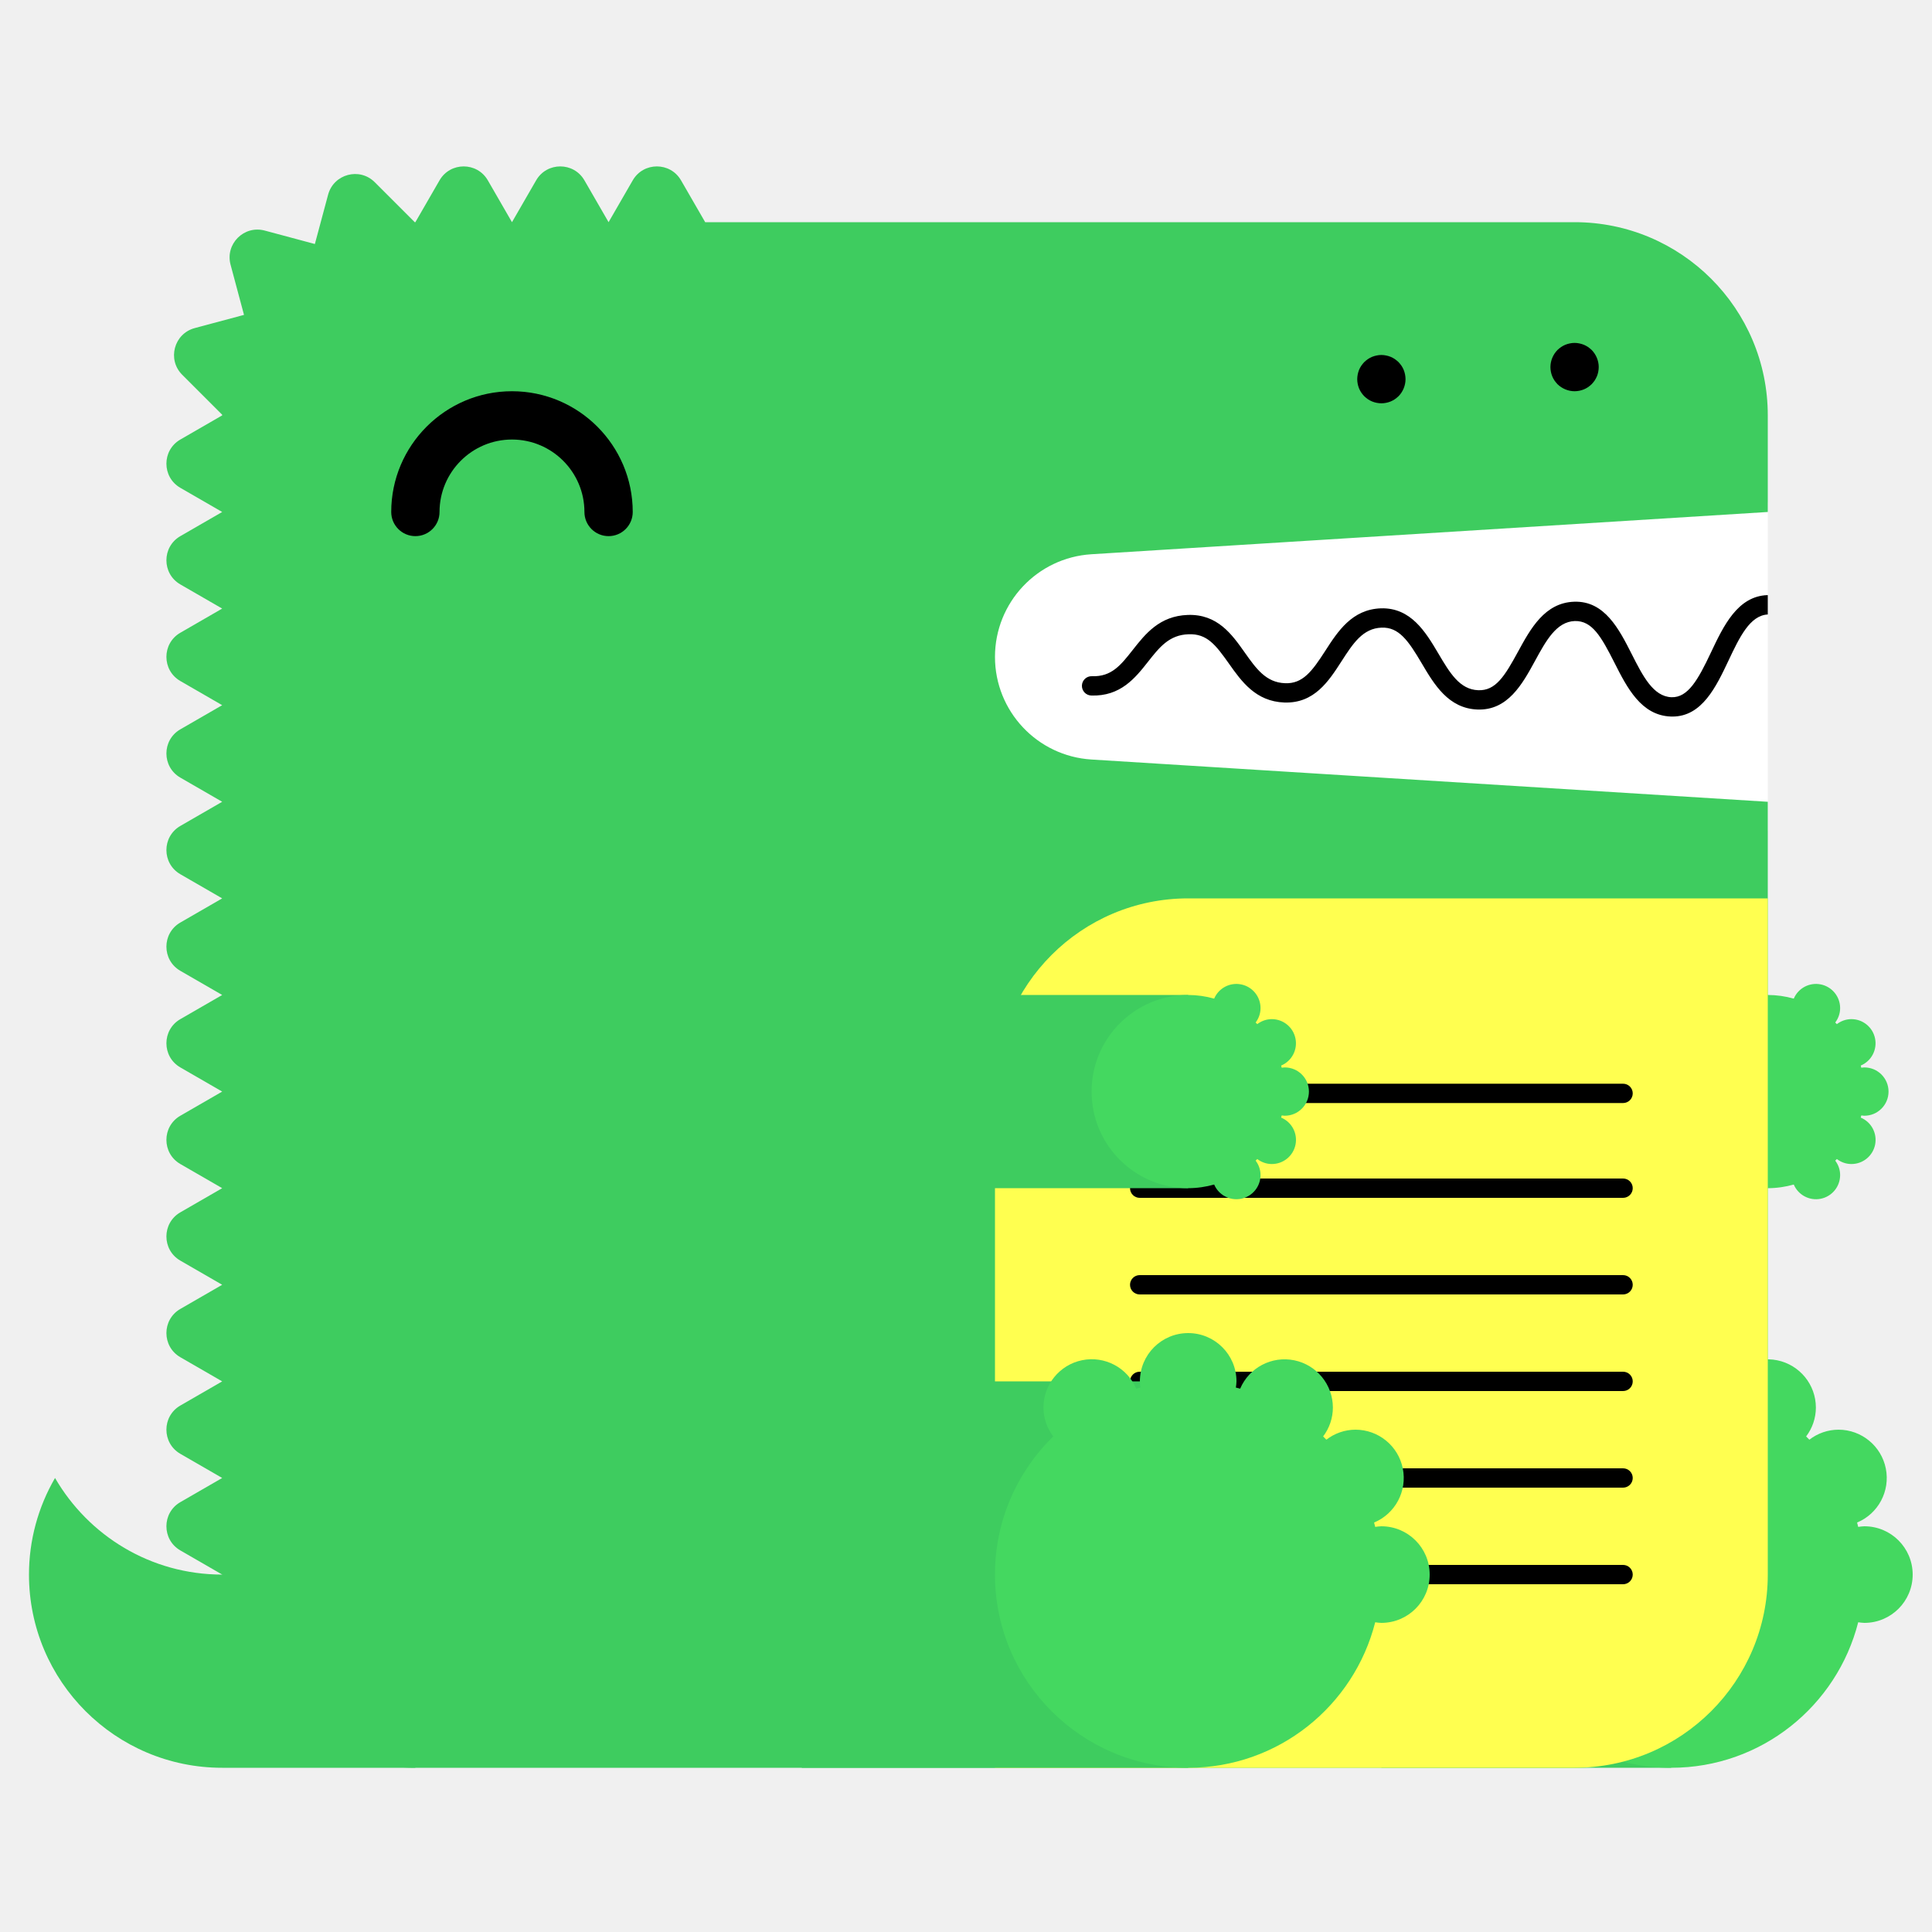
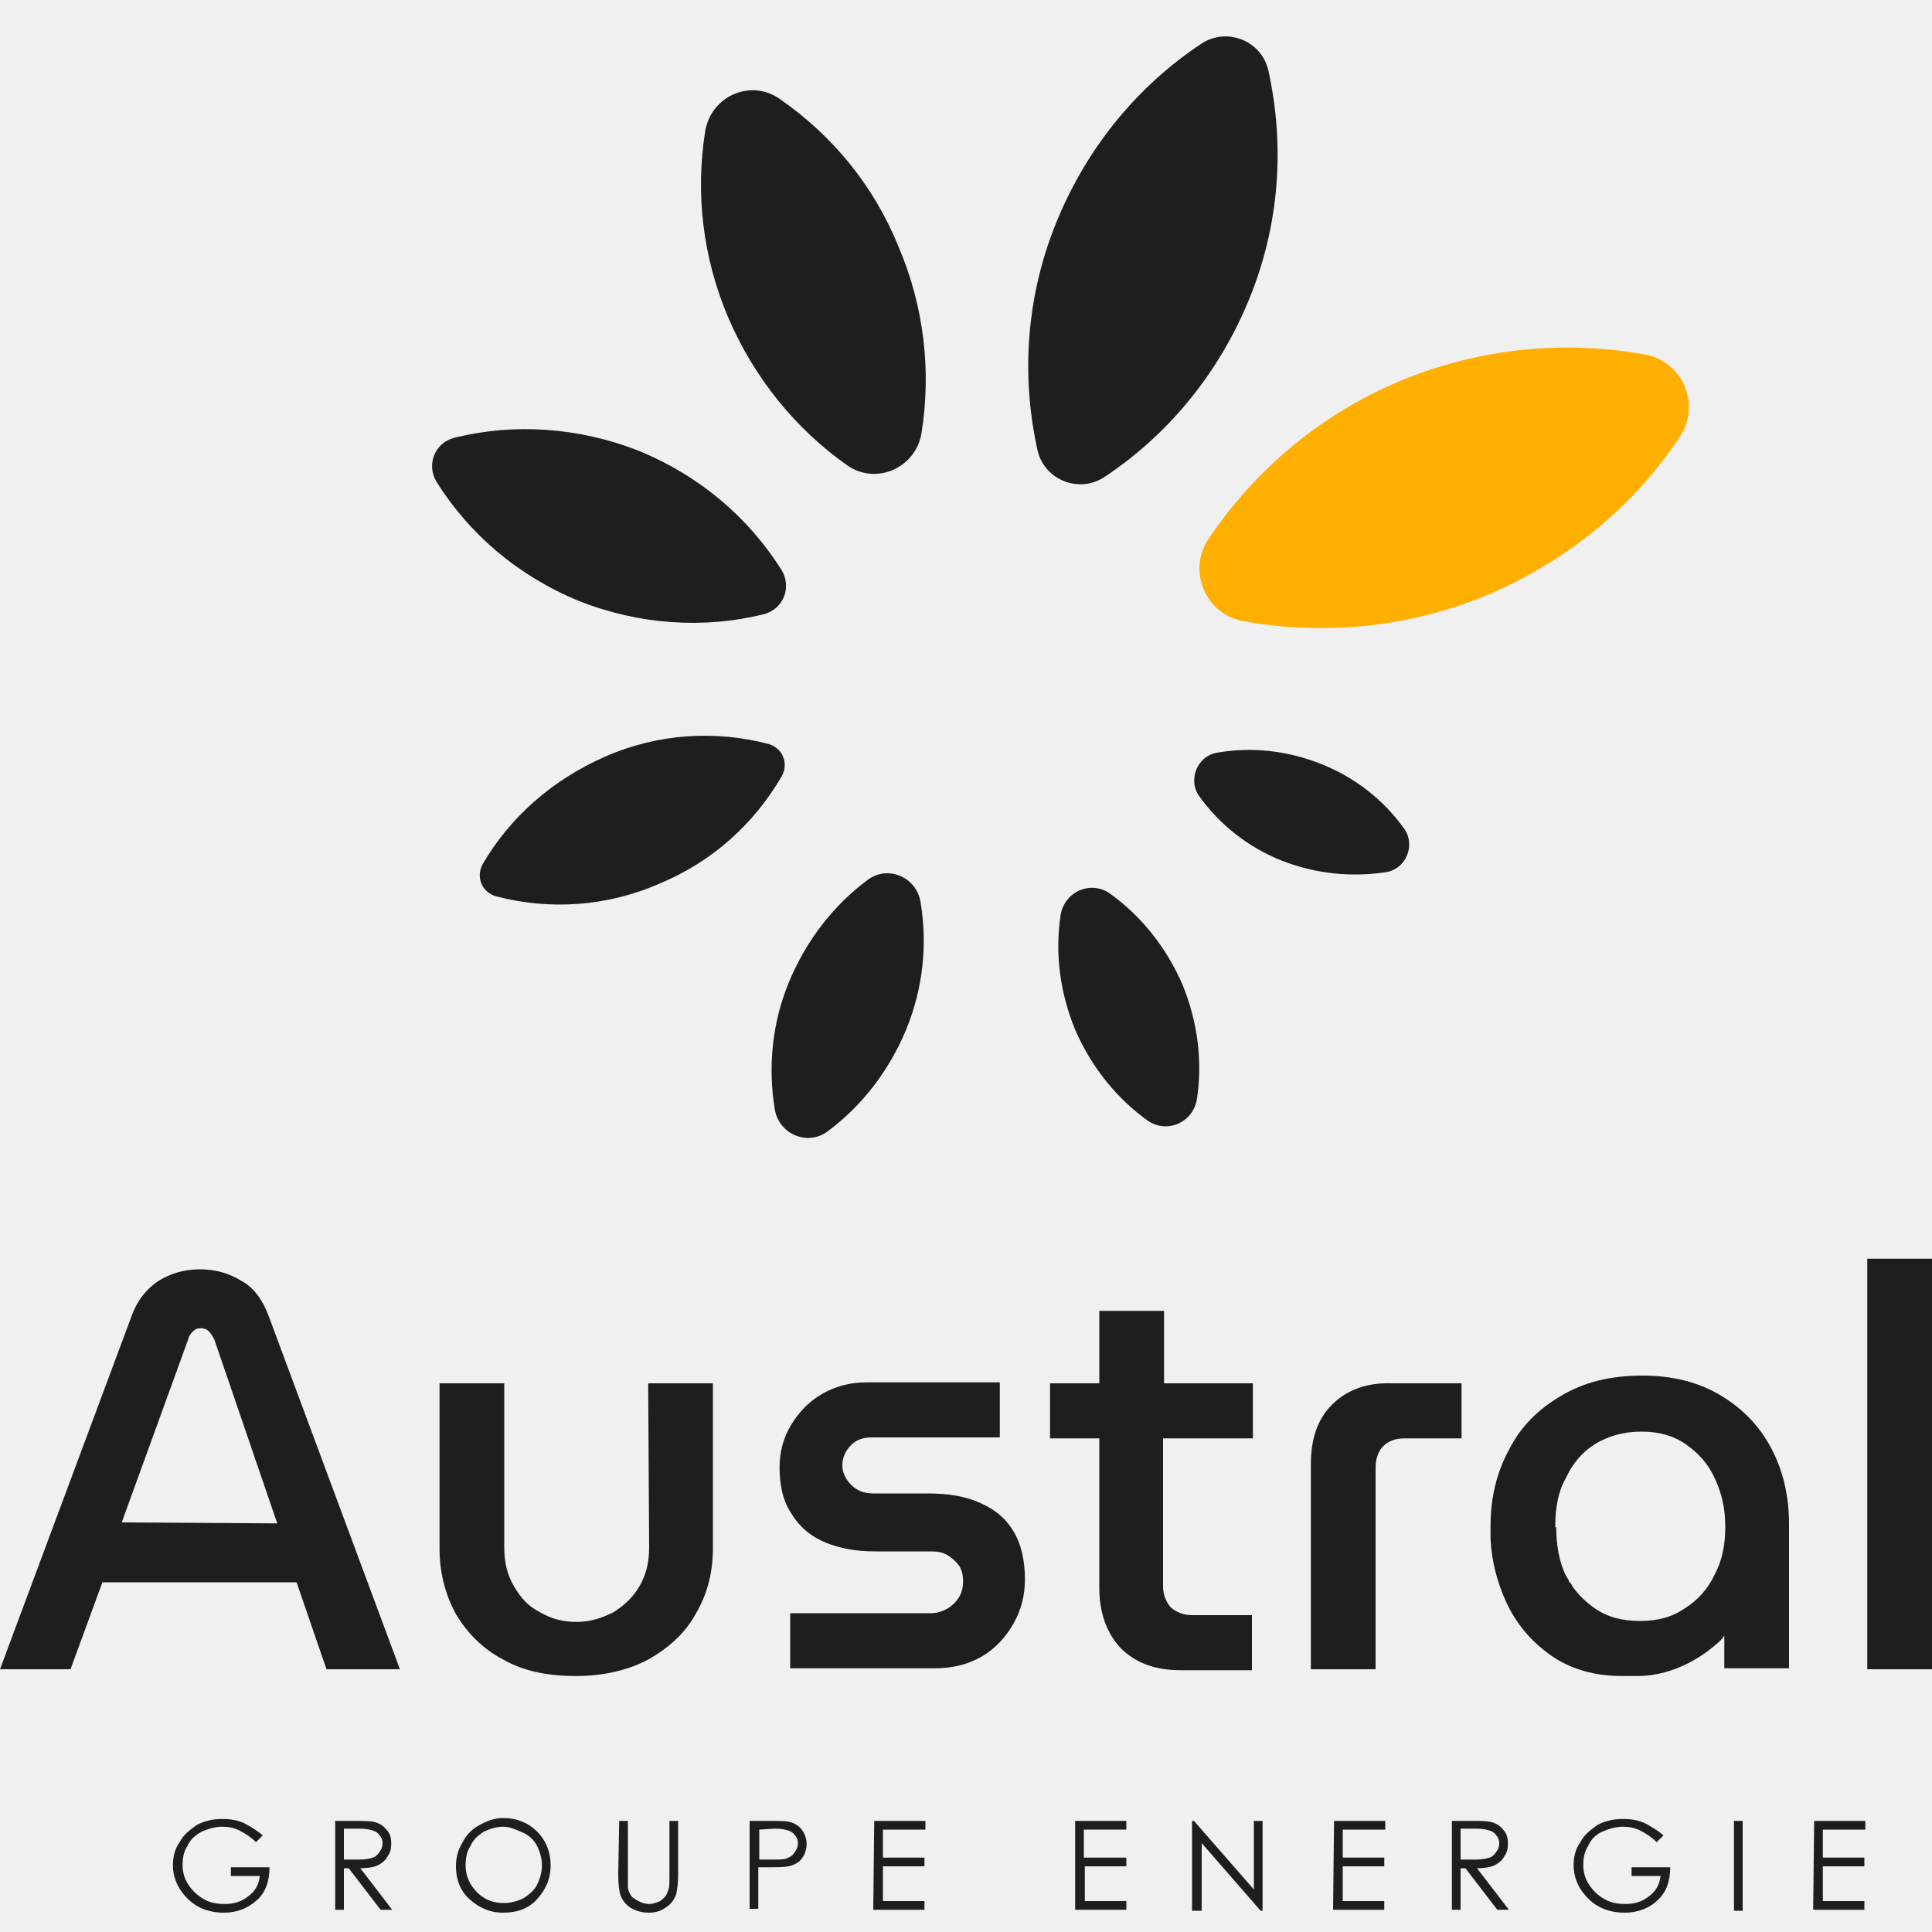
- <svg xmlns="http://www.w3.org/2000/svg" width="200" height="200" viewBox="0 0 200 200">
-   <g fill="none" fill-rule="evenodd">
-     <path fill="#FFF" d="M99 52h84v34H99z" />
-     <path d="M23 163c-7.398 0-13.843-4.027-17.303-10A19.886 19.886 0 0 0 3 163c0 11.046 8.954 20 20 20h20v-20H23z" fill="#3ECC5F" />
-     <path d="M112.98 57.376L183 53V43c0-11.046-8.954-20-20-20H73l-2.5-4.33c-1.112-1.925-3.889-1.925-5 0L63 23l-2.5-4.33c-1.111-1.925-3.889-1.925-5 0L53 23l-2.5-4.33c-1.111-1.925-3.889-1.925-5 0L43 23c-.022 0-.042.003-.065.003l-4.142-4.141c-1.57-1.571-4.252-.853-4.828 1.294l-1.369 5.104-5.192-1.392c-2.148-.575-4.111 1.389-3.535 3.536l1.39 5.193-5.102 1.367c-2.148.576-2.867 3.259-1.296 4.83l4.142 4.142c0 .021-.003.042-.003.064l-4.33 2.5c-1.925 1.111-1.925 3.889 0 5L23 53l-4.33 2.5c-1.925 1.111-1.925 3.889 0 5L23 63l-4.33 2.5c-1.925 1.111-1.925 3.889 0 5L23 73l-4.33 2.5c-1.925 1.111-1.925 3.889 0 5L23 83l-4.33 2.5c-1.925 1.111-1.925 3.889 0 5L23 93l-4.33 2.5c-1.925 1.111-1.925 3.889 0 5L23 103l-4.33 2.5c-1.925 1.111-1.925 3.889 0 5L23 113l-4.33 2.5c-1.925 1.111-1.925 3.889 0 5L23 123l-4.33 2.5c-1.925 1.111-1.925 3.889 0 5L23 133l-4.33 2.5c-1.925 1.111-1.925 3.889 0 5L23 143l-4.33 2.5c-1.925 1.111-1.925 3.889 0 5L23 153l-4.33 2.5c-1.925 1.111-1.925 3.889 0 5L23 163c0 11.046 8.954 20 20 20h120c11.046 0 20-8.954 20-20V83l-70.02-4.376A10.645 10.645 0 0 1 103 68c0-5.621 4.37-10.273 9.98-10.624" fill="#3ECC5F" />
-     <path fill="#3ECC5F" d="M143 183h30v-40h-30z" />
-     <path d="M193 158c-.219 0-.428.037-.639.064-.038-.15-.074-.301-.116-.451A5 5 0 0 0 190.32 148a4.96 4.96 0 0 0-3.016 1.036 26.531 26.531 0 0 0-.335-.336 4.955 4.955 0 0 0 1.011-2.987 5 5 0 0 0-9.599-1.959c-.148-.042-.297-.077-.445-.115.027-.211.064-.42.064-.639a5 5 0 0 0-5-5 5 5 0 0 0-5 5c0 .219.037.428.064.639-.148.038-.297.073-.445.115a4.998 4.998 0 0 0-9.599 1.959c0 1.125.384 2.151 1.011 2.987-3.717 3.632-6.031 8.693-6.031 14.3 0 11.046 8.954 20 20 20 9.339 0 17.16-6.41 19.361-15.064.211.027.42.064.639.064a5 5 0 0 0 5-5 5 5 0 0 0-5-5" fill="#44D860" />
-     <path fill="#3ECC5F" d="M153 123h30v-20h-30z" />
-     <path d="M193 115.5a2.5 2.5 0 1 0 0-5c-.109 0-.214.019-.319.032-.02-.075-.037-.15-.058-.225a2.501 2.501 0 0 0-.963-4.807c-.569 0-1.088.197-1.508.518a6.653 6.653 0 0 0-.168-.168c.314-.417.506-.931.506-1.494a2.5 2.5 0 0 0-4.8-.979A9.987 9.987 0 0 0 183 103c-5.522 0-10 4.478-10 10s4.478 10 10 10c.934 0 1.833-.138 2.69-.377a2.5 2.5 0 0 0 4.8-.979c0-.563-.192-1.077-.506-1.494.057-.055.113-.111.168-.168.42.321.939.518 1.508.518a2.5 2.5 0 0 0 .963-4.807c.021-.074.038-.15.058-.225.105.013.21.032.319.032" fill="#44D860" />
-     <path d="M63 55.5a2.5 2.5 0 0 1-2.5-2.5c0-4.136-3.364-7.5-7.5-7.5s-7.5 3.364-7.5 7.5a2.5 2.5 0 1 1-5 0c0-6.893 5.607-12.5 12.5-12.5S65.5 46.107 65.5 53a2.5 2.5 0 0 1-2.5 2.5" fill="#000" />
-     <path d="M103 183h60c11.046 0 20-8.954 20-20V93h-60c-11.046 0-20 8.954-20 20v70z" fill="#FFFF50" />
-     <path d="M168.02 124h-50.04a1 1 0 1 1 0-2h50.04a1 1 0 1 1 0 2m0 20h-50.04a1 1 0 1 1 0-2h50.04a1 1 0 1 1 0 2m0 20h-50.04a1 1 0 1 1 0-2h50.04a1 1 0 1 1 0 2m0-49.814h-50.04a1 1 0 1 1 0-2h50.04a1 1 0 1 1 0 2m0 19.814h-50.04a1 1 0 1 1 0-2h50.04a1 1 0 1 1 0 2m0 20h-50.04a1 1 0 1 1 0-2h50.04a1 1 0 1 1 0 2M183 61.611c-.012 0-.022-.006-.034-.005-3.09.105-4.552 3.196-5.842 5.923-1.346 2.85-2.387 4.703-4.093 4.647-1.889-.068-2.969-2.202-4.113-4.46-1.314-2.594-2.814-5.536-5.963-5.426-3.046.104-4.513 2.794-5.807 5.167-1.377 2.528-2.314 4.065-4.121 3.994-1.927-.07-2.951-1.805-4.136-3.813-1.321-2.236-2.848-4.75-5.936-4.664-2.994.103-4.465 2.385-5.763 4.4-1.373 2.13-2.335 3.428-4.165 3.351-1.973-.07-2.992-1.51-4.171-3.177-1.324-1.873-2.816-3.993-5.895-3.89-2.928.1-4.399 1.97-5.696 3.618-1.232 1.564-2.194 2.802-4.229 2.724a1 1 0 0 0-.072 2c3.017.101 4.545-1.8 5.872-3.487 1.177-1.496 2.193-2.787 4.193-2.855 1.926-.082 2.829 1.115 4.195 3.045 1.297 1.834 2.769 3.914 5.731 4.021 3.103.104 4.596-2.215 5.918-4.267 1.182-1.834 2.202-3.417 4.15-3.484 1.793-.067 2.769 1.35 4.145 3.681 1.297 2.197 2.766 4.686 5.787 4.796 3.125.108 4.634-2.62 5.949-5.035 1.139-2.088 2.214-4.06 4.119-4.126 1.793-.042 2.728 1.595 4.111 4.33 1.292 2.553 2.757 5.445 5.825 5.556l.169.003c3.064 0 4.518-3.075 5.805-5.794 1.139-2.41 2.217-4.68 4.067-4.773v-2z" fill="#000" />
-     <path fill="#3ECC5F" d="M83 183h40v-40H83z" />
-     <path d="M143 158c-.219 0-.428.037-.639.064-.038-.15-.074-.301-.116-.451A5 5 0 0 0 140.32 148a4.96 4.96 0 0 0-3.016 1.036 26.531 26.531 0 0 0-.335-.336 4.955 4.955 0 0 0 1.011-2.987 5 5 0 0 0-9.599-1.959c-.148-.042-.297-.077-.445-.115.027-.211.064-.42.064-.639a5 5 0 0 0-5-5 5 5 0 0 0-5 5c0 .219.037.428.064.639-.148.038-.297.073-.445.115a4.998 4.998 0 0 0-9.599 1.959c0 1.125.384 2.151 1.011 2.987-3.717 3.632-6.031 8.693-6.031 14.3 0 11.046 8.954 20 20 20 9.339 0 17.16-6.41 19.361-15.064.211.027.42.064.639.064a5 5 0 0 0 5-5 5 5 0 0 0-5-5" fill="#44D860" />
-     <path fill="#3ECC5F" d="M83 123h40v-20H83z" />
-     <path d="M133 115.5a2.5 2.5 0 1 0 0-5c-.109 0-.214.019-.319.032-.02-.075-.037-.15-.058-.225a2.501 2.501 0 0 0-.963-4.807c-.569 0-1.088.197-1.508.518a6.653 6.653 0 0 0-.168-.168c.314-.417.506-.931.506-1.494a2.5 2.5 0 0 0-4.8-.979A9.987 9.987 0 0 0 123 103c-5.522 0-10 4.478-10 10s4.478 10 10 10c.934 0 1.833-.138 2.69-.377a2.5 2.5 0 0 0 4.8-.979c0-.563-.192-1.077-.506-1.494.057-.055.113-.111.168-.168.42.321.939.518 1.508.518a2.5 2.5 0 0 0 .963-4.807c.021-.074.038-.15.058-.225.105.013.21.032.319.032" fill="#44D860" />
-     <path d="M143 41.75c-.16 0-.33-.02-.49-.05a2.52 2.52 0 0 1-.47-.14c-.15-.06-.29-.14-.431-.23-.13-.09-.259-.2-.38-.31-.109-.12-.219-.24-.309-.38s-.17-.28-.231-.43a2.619 2.619 0 0 1-.189-.96c0-.16.02-.33.05-.49.03-.16.08-.31.139-.47.061-.15.141-.29.231-.43.09-.13.2-.26.309-.38.121-.11.25-.22.38-.31.141-.09.281-.17.431-.23.149-.06.31-.11.47-.14.32-.07.65-.07.98 0 .159.03.32.08.47.14.149.06.29.14.43.23.13.09.259.2.38.31.11.12.22.25.31.38.09.14.17.28.23.43.06.16.11.31.14.47.029.16.05.33.05.49 0 .66-.271 1.31-.73 1.77-.121.11-.25.22-.38.31-.14.09-.281.17-.43.23a2.565 2.565 0 0 1-.96.19m20-1.25c-.66 0-1.3-.27-1.771-.73a3.802 3.802 0 0 1-.309-.38c-.09-.14-.17-.28-.231-.43a2.619 2.619 0 0 1-.189-.96c0-.66.27-1.3.729-1.77.121-.11.25-.22.38-.31.141-.09.281-.17.431-.23.149-.06.31-.11.47-.14.32-.07.66-.07.98 0 .159.03.32.08.47.14.149.06.29.14.43.23.13.09.259.2.38.31.459.47.73 1.11.73 1.77 0 .16-.021.33-.05.49-.03.16-.08.32-.14.47-.07.15-.14.29-.23.43-.09.13-.2.26-.31.38-.121.11-.25.22-.38.31-.14.09-.281.17-.43.23a2.565 2.565 0 0 1-.96.19" fill="#000" />
+ <svg xmlns="http://www.w3.org/2000/svg" version="1.1" id="Calque_1" x="0px" y="0px" viewBox="0 0 200 200" style="enable-background:new 0 0 200 200;" xml:space="preserve">
+   <style type="text/css">
+ 	.st0{fill:#1E1E1E;}
+ 	.st1{fill:#FFAF00;}
+ </style>
+   <g>
+     <g>
+       <path class="st0" d="M129.3,31c-3.2,7.8-8.5,14.1-15,18.4c-2.6,1.7-6.2,0.3-6.9-2.8c-1.7-7.7-1.2-15.9,2-23.7    c3.2-7.8,8.5-14.1,15-18.4c2.6-1.7,6.2-0.3,6.9,2.8C133,15,132.5,23.2,129.3,31" />
+       <path class="st0" d="M81.7,101.6c1.8-4.3,4.6-7.9,8.1-10.5c2.1-1.6,5.1-0.3,5.5,2.3c0.7,4.3,0.3,8.8-1.5,13.2    c-1.8,4.3-4.6,7.9-8.1,10.5c-2.1,1.6-5.1,0.3-5.5-2.3C79.5,110.5,79.9,105.9,81.7,101.6" />
+       <path class="st1" d="M154.2,61.5c-8.3,3.5-17.2,4.3-25.5,2.8c-3.9-0.7-5.8-5.2-3.6-8.5c4.7-7,11.4-12.8,19.7-16.3    c8.3-3.5,17.2-4.3,25.5-2.8c3.9,0.7,5.8,5.2,3.6,8.5C169.3,52.2,162.5,57.9,154.2,61.5" />
+       <path class="st0" d="M62.7,78.3c5.5-2.4,11.4-2.7,16.8-1.3c1.5,0.4,2.2,2,1.4,3.4c-2.8,4.8-7.1,8.8-12.7,11.1    c-5.5,2.4-11.4,2.7-16.8,1.3c-1.5-0.4-2.2-2-1.4-3.4C52.8,84.6,57.2,80.7,62.7,78.3" />
+       <path class="st0" d="M132.7,89.1c-3.5-1.4-6.4-3.7-8.5-6.6c-1.3-1.7-0.3-4.3,1.9-4.6c3.5-0.6,7.2-0.2,10.7,1.2    c3.5,1.4,6.4,3.7,8.5,6.6c1.3,1.7,0.3,4.3-1.9,4.6C139.9,90.8,136.3,90.5,132.7,89.1" />
+       <path class="st0" d="M66.2,46.7c6.3,2.6,11.3,6.9,14.7,12.3c1.1,1.8,0.2,4.1-1.9,4.6c-6.1,1.5-12.8,1.1-19.1-1.4    c-6.3-2.6-11.3-6.9-14.7-12.3c-1.1-1.8-0.2-4.1,1.9-4.6C53.2,43.8,59.9,44.2,66.2,46.7" />
+       <path class="st0" d="M111.3,106.6c-1.6-3.9-2.1-8-1.5-11.9c0.4-2.4,3.1-3.6,5.1-2.2c3.2,2.3,5.8,5.5,7.5,9.4    c1.6,3.9,2.1,8,1.5,11.9c-0.4,2.4-3.1,3.6-5.1,2.2C115.6,113.7,113,110.5,111.3,106.6" />
+       <path class="st0" d="M93,25.5c2.7,6.3,3.4,13,2.4,19.3c-0.6,3.7-4.8,5.5-7.8,3.3c-5.2-3.7-9.5-8.9-12.2-15.2S72,19.9,73,13.6    c0.6-3.7,4.8-5.5,7.8-3.3C86.1,14,90.4,19.1,93,25.5" />
+     </g>
+     <g>
+       <path class="st0" d="M27.2,190l-0.7,0.7c-0.5-0.5-1.1-0.9-1.7-1.2c-0.6-0.3-1.2-0.4-1.8-0.4c-0.7,0-1.4,0.2-2.1,0.5    c-0.7,0.4-1.2,0.8-1.5,1.5c-0.4,0.6-0.5,1.3-0.5,2c0,0.7,0.2,1.4,0.6,2s0.9,1.1,1.6,1.5c0.7,0.4,1.4,0.5,2.2,0.5    c1,0,1.8-0.3,2.4-0.8c0.7-0.5,1.1-1.2,1.2-2.1h-3v-0.9h4c0,1.4-0.4,2.6-1.3,3.4s-2,1.3-3.4,1.3c-1.7,0-3.1-0.6-4.1-1.8    c-0.8-0.9-1.2-2-1.2-3.1c0-0.9,0.2-1.7,0.7-2.4c0.4-0.8,1.1-1.3,1.8-1.8c0.8-0.4,1.6-0.6,2.6-0.6c0.8,0,1.5,0.1,2.2,0.4    C25.8,189,26.5,189.4,27.2,190z" />
+       <path class="st0" d="M34.7,188.5h1.9c1,0,1.7,0,2.1,0.1c0.5,0.1,1,0.4,1.3,0.8c0.4,0.4,0.5,0.9,0.5,1.5c0,0.5-0.1,0.9-0.4,1.3    c-0.2,0.4-0.6,0.7-1,0.9s-1.1,0.3-1.8,0.3l3.3,4.3h-1.2l-3.3-4.3h-0.5v4.3h-0.9L34.7,188.5L34.7,188.5z M35.6,189.4v3.1l1.6,0    c0.6,0,1.1-0.1,1.4-0.2c0.3-0.1,0.5-0.3,0.7-0.6c0.2-0.3,0.3-0.5,0.3-0.9c0-0.3-0.1-0.6-0.3-0.8c-0.2-0.3-0.4-0.4-0.7-0.5    c-0.3-0.1-0.7-0.2-1.4-0.2H35.6z" />
+       <path class="st0" d="M52.1,188.2c1.4,0,2.6,0.5,3.5,1.4c0.9,0.9,1.4,2.1,1.4,3.5s-0.5,2.5-1.4,3.5s-2.1,1.4-3.5,1.4    c-1.4,0-2.5-0.5-3.5-1.4s-1.4-2.1-1.4-3.4c0-0.9,0.2-1.7,0.7-2.5c0.4-0.8,1-1.4,1.8-1.8C50.4,188.5,51.2,188.2,52.1,188.2z     M52.1,189.1c-0.7,0-1.3,0.2-2,0.5c-0.6,0.4-1.1,0.8-1.4,1.5c-0.4,0.6-0.5,1.3-0.5,2c0,1.1,0.4,2,1.2,2.8c0.8,0.8,1.7,1.1,2.8,1.1    c0.7,0,1.4-0.2,2-0.5c0.6-0.4,1.1-0.8,1.4-1.4s0.5-1.3,0.5-2c0-0.7-0.2-1.4-0.5-2s-0.8-1.1-1.5-1.4S52.8,189.1,52.1,189.1z" />
+       <path class="st0" d="M64.1,188.5H65v5.6c0,0.7,0,1.1,0,1.2c0,0.4,0.2,0.7,0.3,0.9s0.4,0.4,0.8,0.6c0.4,0.2,0.7,0.3,1.1,0.3    c0.3,0,0.6-0.1,0.9-0.2c0.3-0.1,0.5-0.3,0.7-0.5s0.3-0.5,0.4-0.8c0.1-0.2,0.1-0.7,0.1-1.5v-5.6h0.9v5.6c0,0.8-0.1,1.5-0.2,2    c-0.2,0.5-0.5,1-1,1.3c-0.5,0.4-1.1,0.6-1.8,0.6c-0.8,0-1.4-0.2-1.9-0.5s-0.9-0.8-1.1-1.4c-0.1-0.4-0.2-1-0.2-2L64.1,188.5    L64.1,188.5z" />
+       <path class="st0" d="M77.7,188.5h1.9c1.1,0,1.8,0,2.1,0.1c0.5,0.1,1,0.4,1.3,0.8s0.5,0.9,0.5,1.5s-0.2,1.1-0.5,1.5    c-0.3,0.4-0.8,0.7-1.4,0.8c-0.4,0.1-1.2,0.1-2.4,0.1h-0.7v4.3h-0.9V188.5z M78.6,189.4v3.1l1.6,0c0.6,0,1.1,0,1.4-0.2    c0.3-0.1,0.5-0.3,0.7-0.6c0.2-0.3,0.3-0.5,0.3-0.9c0-0.3-0.1-0.6-0.3-0.8c-0.2-0.3-0.4-0.4-0.7-0.5c-0.3-0.1-0.7-0.2-1.4-0.2    L78.6,189.4L78.6,189.4z" />
+       <path class="st0" d="M90.5,188.5h5.3v0.9h-4.4v2.9h4.3v0.9h-4.3v3.6h4.3v0.9h-5.3L90.5,188.5L90.5,188.5z" />
+       <path class="st0" d="M111.3,188.5h5.3v0.9h-4.4v2.9h4.4v0.9h-4.3v3.6h4.3v0.9h-5.3V188.5z" />
+       <path class="st0" d="M123.4,197.8v-9.3h0.2l6.2,7.1v-7.1h0.9v9.3h-0.2l-6.1-7v7L123.4,197.8L123.4,197.8z" />
+       <path class="st0" d="M138.1,188.5h5.3v0.9h-4.4v2.9h4.3v0.9h-4.3v3.6h4.3v0.9h-5.3L138.1,188.5L138.1,188.5z" />
+       <path class="st0" d="M150.3,188.5h1.9c1,0,1.7,0,2.1,0.1c0.5,0.1,1,0.4,1.3,0.8c0.4,0.4,0.5,0.9,0.5,1.5c0,0.5-0.1,0.9-0.4,1.3    c-0.2,0.4-0.6,0.7-1,0.9c-0.4,0.2-1.1,0.3-1.8,0.3l3.3,4.3h-1.2l-3.3-4.3h-0.5v4.3h-0.9L150.3,188.5L150.3,188.5z M151.2,189.4    v3.1l1.6,0c0.6,0,1.1-0.1,1.4-0.2c0.3-0.1,0.5-0.3,0.7-0.6c0.2-0.3,0.3-0.5,0.3-0.9c0-0.3-0.1-0.6-0.3-0.8    c-0.2-0.3-0.4-0.4-0.7-0.5c-0.3-0.1-0.7-0.2-1.4-0.2H151.2z" />
+       <path class="st0" d="M172.2,190l-0.7,0.7c-0.5-0.5-1.1-0.9-1.7-1.2c-0.6-0.3-1.2-0.4-1.8-0.4c-0.7,0-1.4,0.2-2.1,0.5    s-1.2,0.8-1.5,1.5c-0.4,0.6-0.5,1.3-0.5,2c0,0.7,0.2,1.4,0.6,2c0.4,0.6,0.9,1.1,1.6,1.5s1.4,0.5,2.2,0.5c1,0,1.8-0.3,2.4-0.8    c0.7-0.5,1.1-1.2,1.2-2.1h-3v-0.9h4c0,1.4-0.4,2.6-1.3,3.4c-0.8,0.8-2,1.3-3.4,1.3c-1.7,0-3.1-0.6-4.1-1.8c-0.8-0.9-1.2-2-1.2-3.1    c0-0.9,0.2-1.7,0.7-2.4c0.4-0.8,1.1-1.3,1.8-1.8c0.8-0.4,1.6-0.6,2.6-0.6c0.8,0,1.5,0.1,2.2,0.4C170.8,189,171.5,189.4,172.2,190z    " />
+       <path class="st0" d="M179.5,188.5h0.9v9.3h-0.9V188.5z" />
+       <path class="st0" d="M187.8,188.5h5.3v0.9h-4.4v2.9h4.3v0.9h-4.3v3.6h4.3v0.9h-5.3L187.8,188.5L187.8,188.5z" />
+     </g>
+     <g>
+       <path class="st0" d="M25,132.6c-1.3-0.8-2.7-1.2-4.3-1.2c-1.6,0-3,0.4-4.3,1.2c-1.2,0.8-2.2,2-2.8,3.7L0,172.8h7.3l3.3-9h20.1    l3.1,9h7.6l-13.6-36.6C27.2,134.6,26.3,133.3,25,132.6 M12.6,157.6l6.9-19c0.1-0.4,0.3-0.6,0.5-0.8c0.2-0.2,0.4-0.3,0.8-0.3    c0.3,0,0.6,0.1,0.8,0.3s0.4,0.5,0.6,0.9l6.5,19L12.6,157.6L12.6,157.6z" />
+       <path class="st0" d="M67.2,160.2c0,1.5-0.3,2.8-1,4c-0.7,1.2-1.6,2-2.7,2.7c-1.2,0.6-2.4,1-3.8,1s-2.6-0.3-3.8-1    c-1.2-0.6-2-1.5-2.7-2.7c-0.7-1.2-1-2.5-1-4v-17h-6.7v17.1c0,2.5,0.6,4.8,1.7,6.8c1.2,2,2.8,3.6,4.9,4.7c2.1,1.2,4.6,1.7,7.5,1.7    c2.9,0,5.4-0.6,7.5-1.7c2.1-1.2,3.8-2.7,4.9-4.7c1.2-2,1.8-4.3,1.8-6.8v-17.1h-6.7L67.2,160.2L67.2,160.2z" />
+       <path class="st0" d="M101.5,155.6c-1.5-0.7-3.3-1-5.5-1h-5.6c-1,0-1.7-0.3-2.3-0.9c-0.6-0.6-0.9-1.3-0.9-2c0-0.8,0.3-1.5,0.9-2.1    c0.6-0.6,1.3-0.8,2.2-0.8h13.2v-5.7H89.7c-1.7,0-3.2,0.4-4.6,1.2c-1.4,0.8-2.4,1.9-3.2,3.2c-0.8,1.3-1.2,2.8-1.2,4.4    c0,2,0.4,3.6,1.3,4.9c0.8,1.3,2,2.3,3.5,2.9c1.5,0.6,3.1,0.9,5.1,0.9h5.8c0.7,0,1.2,0.1,1.7,0.4c0.5,0.3,0.9,0.7,1.2,1.1    c0.3,0.5,0.4,1,0.4,1.6c0,0.5-0.1,1.1-0.4,1.6c-0.3,0.5-0.7,0.9-1.2,1.2c-0.5,0.3-1.1,0.5-1.8,0.5H81.8v5.7h15    c1.8,0,3.4-0.4,4.8-1.2c1.4-0.8,2.5-2,3.3-3.4c0.8-1.4,1.2-2.9,1.2-4.6c0-2-0.4-3.7-1.2-5C104.2,157.3,103.1,156.3,101.5,155.6" />
+       <path class="st0" d="M120.4,135.7h-6.6v7.5h-5.1v5.7h5.1v15.5c0,2.6,0.8,4.7,2.2,6.2c1.5,1.5,3.5,2.3,6.2,2.3h7.4v-5.7h-6.2    c-0.9,0-1.6-0.3-2.2-0.8c-0.5-0.6-0.8-1.3-0.8-2.2v-15.3h9.3v-5.7h-9.2V135.7z" />
+       <path class="st0" d="M137.9,145.4c-1.5,1.5-2.2,3.5-2.2,6.2v21.2h6.7v-20.9c0-0.9,0.3-1.7,0.8-2.2c0.5-0.5,1.2-0.8,2.2-0.8h5.9    v-5.7h-7.2C141.5,143.1,139.4,143.9,137.9,145.4" />
+       <path class="st0" d="M178.2,144.5c-2.3-1.4-5-2.1-8.2-2.1c-3.3,0-6.1,0.7-8.4,2.1c-2.4,1.4-4.2,3.2-5.4,5.6    c-1.3,2.4-1.9,5-1.9,7.9c0,0.4,0,0.7,0,1.1c0,0.1,0,0.1,0,0.2c0.1,2.3,0.7,4.5,1.6,6.5c1.1,2.4,2.7,4.2,4.7,5.6    c2,1.4,4.5,2.1,7.3,2.1c0,0,0,0,0.1,0c0.5,0,1,0,1.5,0c4,0,7.1-2.3,8.4-3.5c0.3-0.2,0.6-0.7,0.6-0.7v3.4h6.7v-14.9    c0-2.9-0.6-5.5-1.8-7.8C182.2,147.7,180.5,145.9,178.2,144.5 M162.1,153c0.7-1.5,1.7-2.7,3-3.5s2.9-1.3,4.8-1.3    c1.8,0,3.3,0.4,4.6,1.3c1.3,0.9,2.3,2,3,3.5c0.7,1.5,1.1,3.1,1.1,5c0,1.9-0.3,3.5-1.1,5c-0.7,1.5-1.8,2.7-3.1,3.5    c-1.3,0.9-2.8,1.3-4.6,1.3c-1.9,0-3.4-0.4-4.7-1.3c-1-0.7-1.8-1.5-2.4-2.4c0-0.1-0.1-0.2-0.2-0.3s-0.1-0.1-0.1-0.2    c-0.1-0.2-0.2-0.3-0.3-0.5c-0.7-1.4-1-3.2-1-5H161c0,0,0-0.1,0-0.1C161,156.1,161.3,154.4,162.1,153" />
+       <rect x="193.3" y="130.3" class="st0" width="6.7" height="42.5" />
+     </g>
  </g>
</svg>
